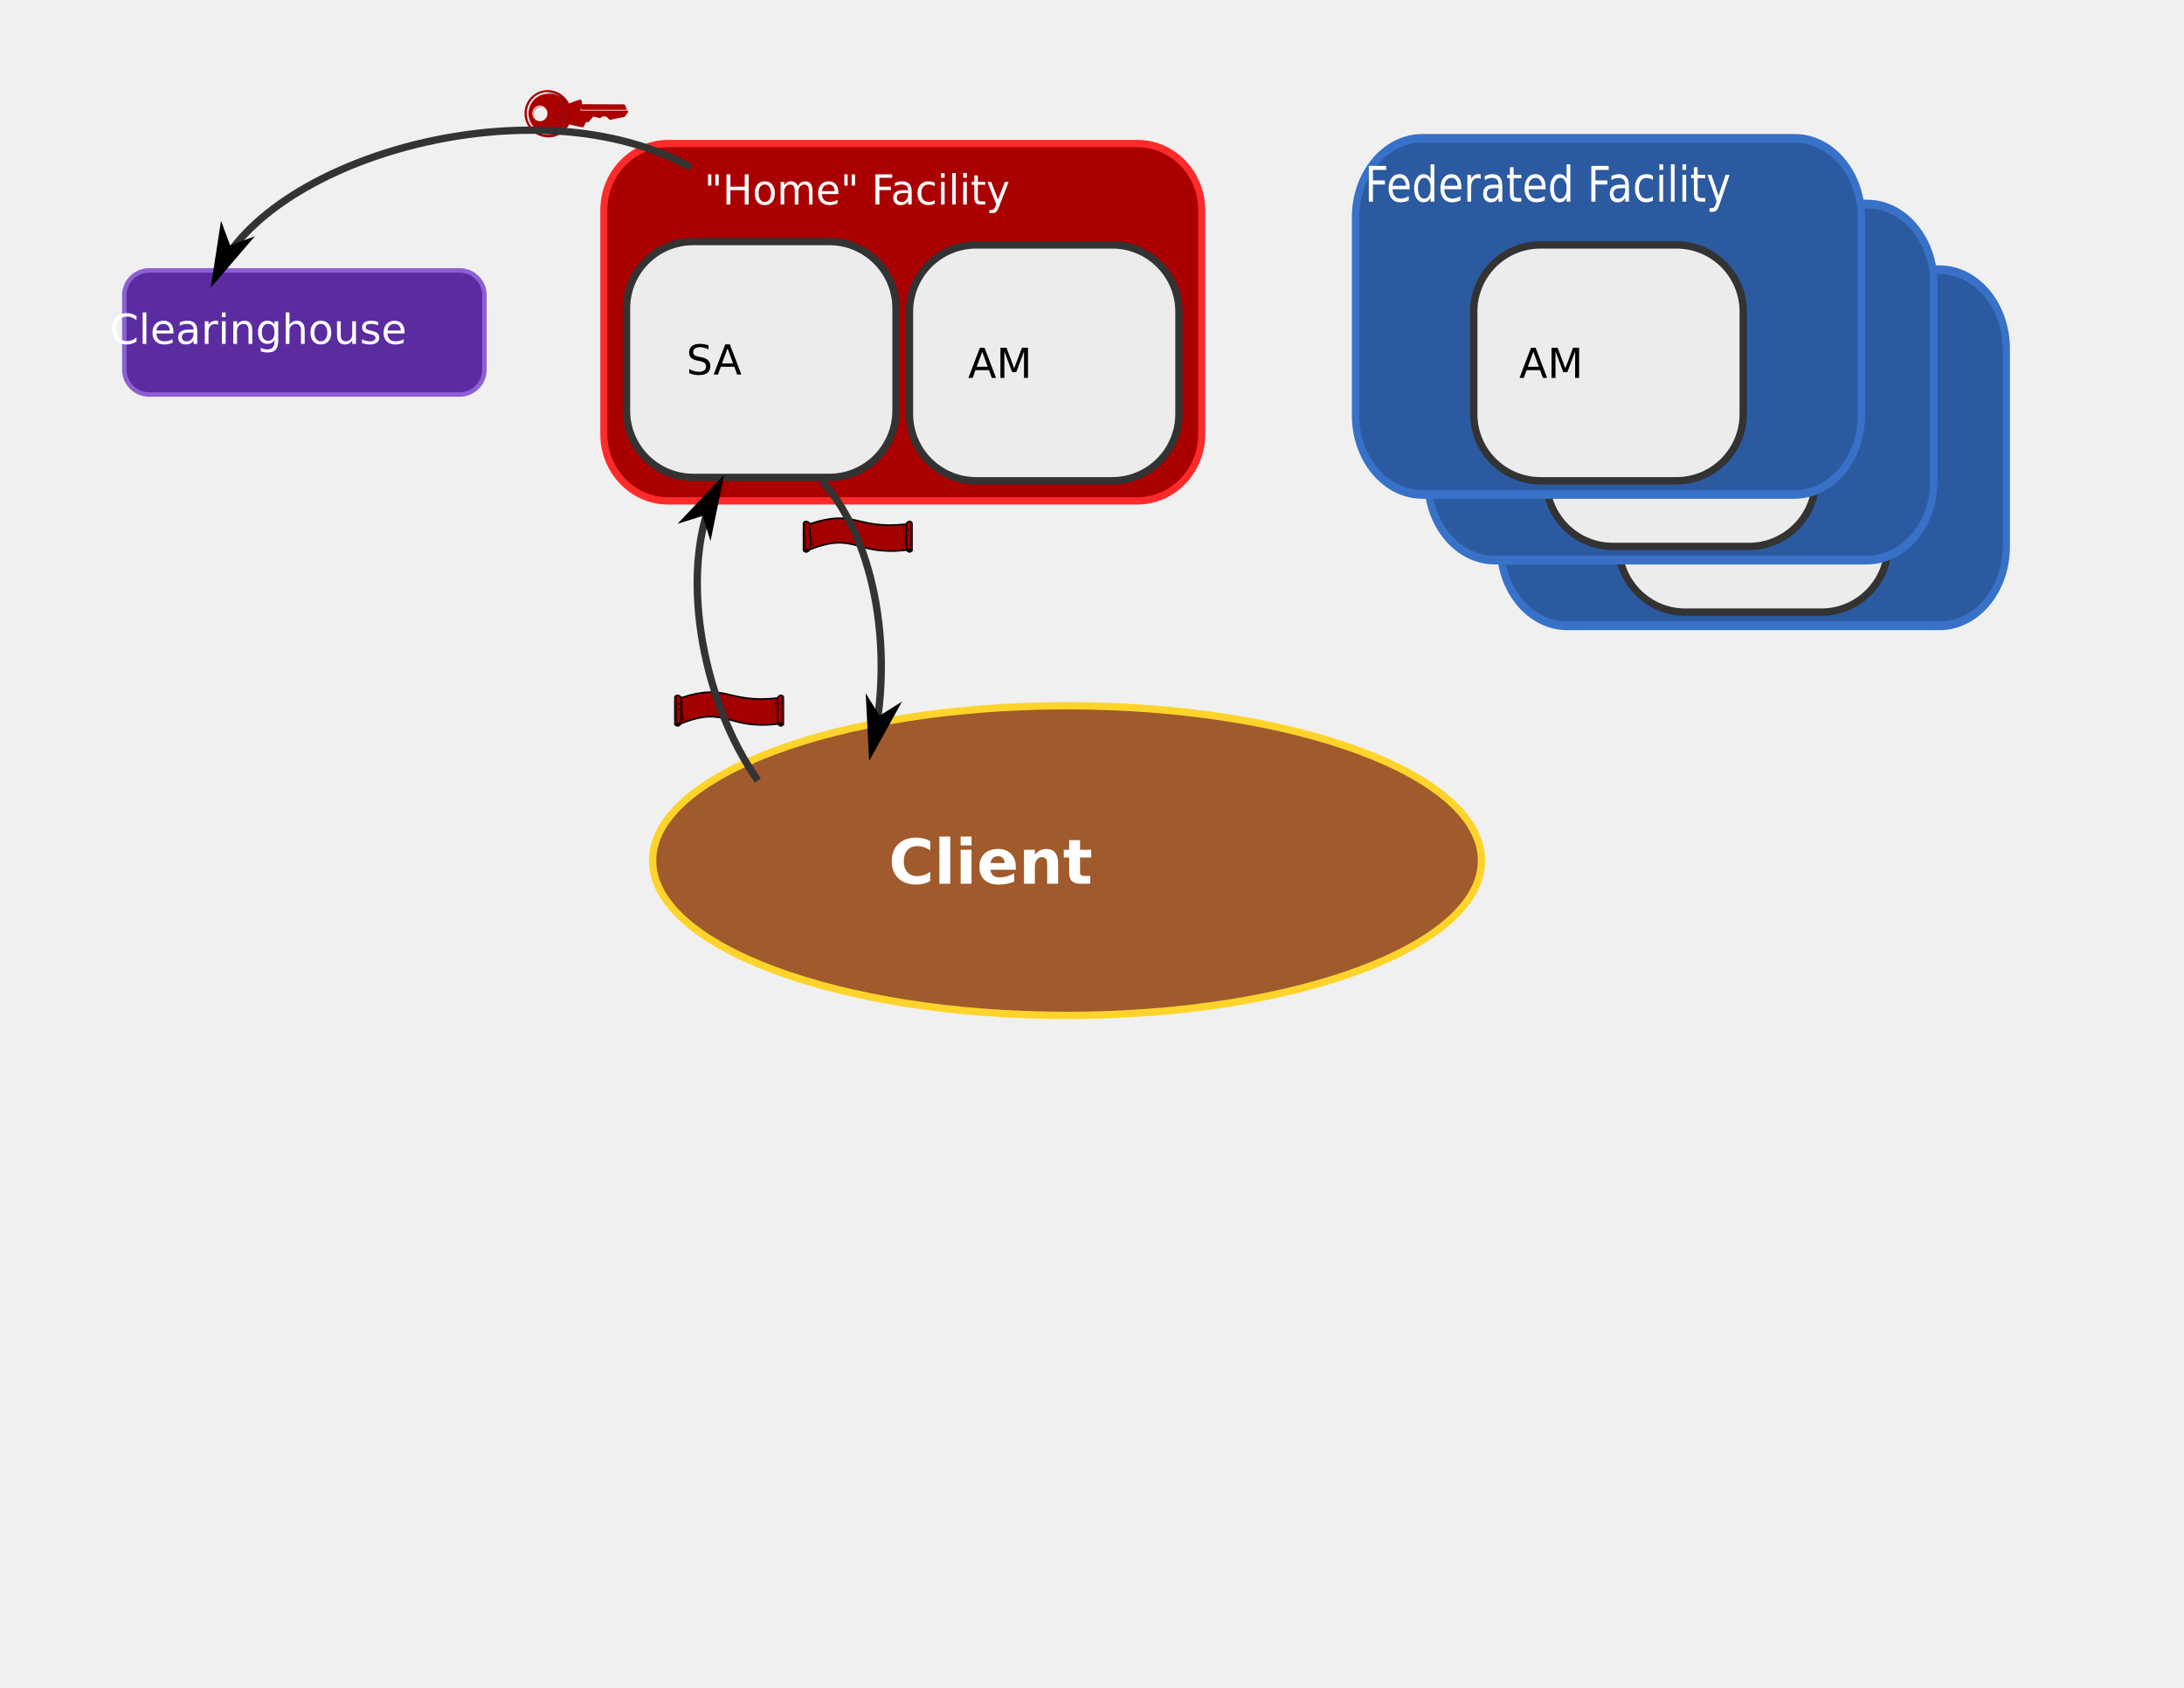
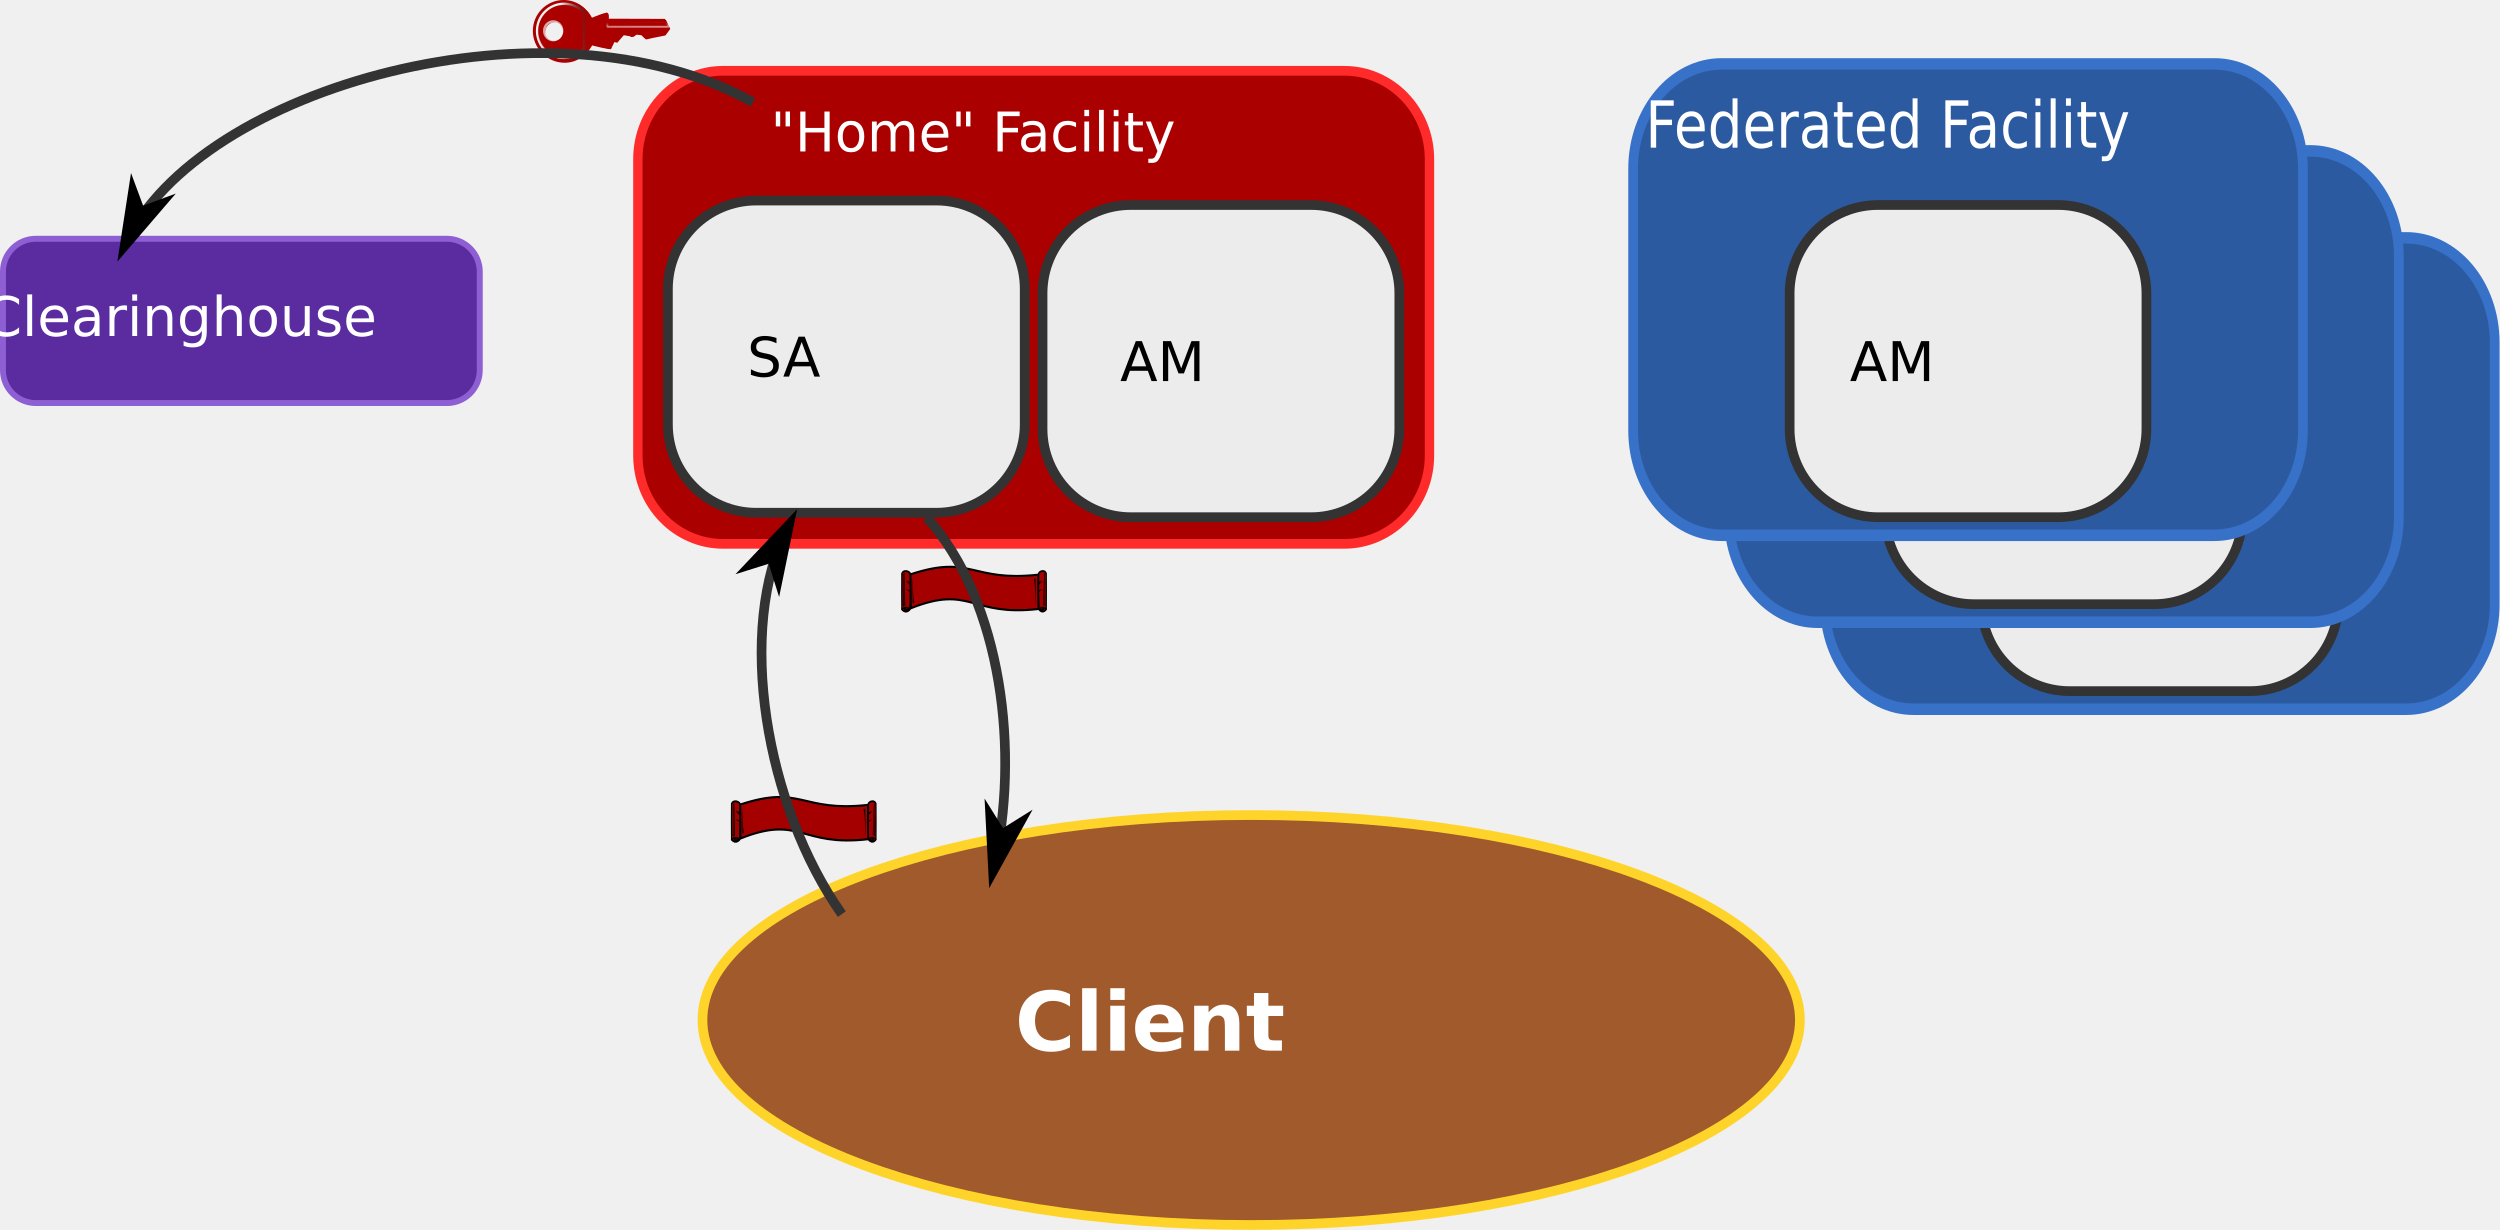
- <svg xmlns="http://www.w3.org/2000/svg" xmlns:xlink="http://www.w3.org/1999/xlink" width="792pt" height="612pt" id="svg3237">
+ <svg xmlns="http://www.w3.org/2000/svg" xmlns:xlink="http://www.w3.org/1999/xlink" width="912.973" height="449.132" id="svg3237" version="1.0">
  <defs id="defs3239">
    <linearGradient xlink:href="#linearGradient6204" id="linearGradient7203" gradientUnits="userSpaceOnUse" x1="278.156" y1="206.188" x2="278.031" y2="190.188" />
    <linearGradient xlink:href="#linearGradient4522" id="linearGradient7201" gradientUnits="userSpaceOnUse" gradientTransform="translate(-10.30356,0.4545686)" x1="175.67" y1="210.618" x2="215.277" y2="206.368" />
-     <marker orient="auto" refY="0.0" refX="0.0" id="Arrow1Mend" style="overflow:visible;">
-       <path id="path4203" d="M 0.0,0.0 L 5.0,-5.0 L -12.5,0.0 L 5.0,5.0 L 0.0,0.0 z " style="fill-rule:evenodd;stroke:#000000;stroke-width:1.0pt;marker-start:none;" transform="scale(0.4) rotate(180) translate(10,0)" />
+     <marker orient="auto" refY="0" refX="0" id="Arrow1Mend" style="overflow:visible">
+       <path id="path4203" d="M 0,0 L 5,-5 L -12.5,0 L 5,5 L 0,0 z" style="fill-rule:evenodd;stroke:#000000;stroke-width:1pt;marker-start:none" transform="matrix(-0.4,0,0,-0.4,-4,0)" />
    </marker>
-     <marker orient="auto" refY="0.0" refX="0.0" id="Arrow1Lend" style="overflow:visible;">
-       <path id="path4197" d="M 0.0,0.0 L 5.0,-5.0 L -12.5,0.0 L 5.0,5.0 L 0.0,0.0 z " style="fill-rule:evenodd;stroke:#000000;stroke-width:1.0pt;marker-start:none;" transform="scale(0.8) rotate(180) translate(12.5,0)" />
+     <marker orient="auto" refY="0" refX="0" id="Arrow1Lend" style="overflow:visible">
+       <path id="path4197" d="M 0,0 L 5,-5 L -12.5,0 L 5,5 L 0,0 z" style="fill-rule:evenodd;stroke:#000000;stroke-width:1pt;marker-start:none" transform="matrix(-0.8,0,0,-0.8,-10,0)" />
    </marker>
    <linearGradient id="linearGradient6204">
      <stop style="stop-color:#ffffff;stop-opacity:1;" offset="0" id="stop6206" />
      <stop style="stop-color:#ffffff;stop-opacity:0;" offset="1" id="stop6208" />
    </linearGradient>
    <linearGradient xlink:href="#linearGradient6204" id="linearGradient6957" gradientUnits="userSpaceOnUse" x1="278.156" y1="206.188" x2="278.031" y2="190.188" />
    <linearGradient id="linearGradient4522">
      <stop style="stop-color:#f4f3f2;stop-opacity:1;" offset="0" id="stop4524" />
      <stop style="stop-color:#363637;stop-opacity:0.47;" offset="1" id="stop4526" />
    </linearGradient>
    <linearGradient xlink:href="#linearGradient4522" id="linearGradient6955" gradientUnits="userSpaceOnUse" gradientTransform="translate(-10.30356,0.4545686)" x1="175.67" y1="210.618" x2="215.277" y2="206.368" />
  </defs>
-   <g id="layer1">
+   <g id="layer1" transform="translate(-59.02045,-43.54593)">
    <g transform="matrix(7.6643056e-2,0,0,0.1107394,323.0057,301.6514)" id="g6595">
      <g id="g6597" transform="matrix(1.062727,0,0,1.165379,85.8181,-68.36138)">
        <g transform="translate(-38.13351,-1.292893)" id="g6599">
          <path style="fill:#a40000;fill-rule:evenodd;stroke:#000000;stroke-width:5.459;stroke-linecap:butt;stroke-linejoin:miter;stroke-miterlimit:4;stroke-dasharray:none;stroke-opacity:1" d="M 609.257,334.007 C 615.863,326.622 637.403,323.74 643.721,334.007 C 643.721,372.013 644.583,402.634 643.721,435.597 C 633.669,444.423 620.171,443.703 610.406,435.597 C 608.683,402.634 608.97,372.013 609.257,334.007 z" id="path6601" />
          <path style="fill:none;fill-rule:evenodd;stroke:#000000;stroke-width:4.759;stroke-linecap:round;stroke-linejoin:round;stroke-miterlimit:4;stroke-dasharray:none;stroke-opacity:1" d="M 642.695,436.38 C 644.91,435.088 633.056,428.126 619.168,431.557 C 611.738,433.393 611.869,437.608 626.781,437.339 C 636.584,437.162 630.925,433.492 627.116,431.568" id="path6603" />
          <path style="fill:#000000;fill-opacity:1;fill-rule:evenodd;stroke:none;stroke-width:1px;stroke-linecap:butt;stroke-linejoin:miter;stroke-opacity:1" d="M 609.375,359.531 C 609.375,359.531 606.591,369.714 609.969,364.562 C 613.375,359.367 618.491,358.055 628.062,355 C 620.958,355.222 617.086,355.268 609.375,359.531 z" id="path6605" />
          <path style="fill:#000000;fill-opacity:1;fill-rule:evenodd;stroke:none;stroke-width:1px;stroke-linecap:butt;stroke-linejoin:miter;stroke-opacity:1" d="M 607.969,363.546 C 607.969,363.546 605.185,373.729 608.563,368.578 C 611.969,363.382 617.085,362.07 626.657,359.015 C 619.553,359.237 615.681,359.283 607.969,363.546 z" id="path6607" />
          <path style="fill:#000000;fill-opacity:1;fill-rule:evenodd;stroke:none;stroke-width:1px;stroke-linecap:butt;stroke-linejoin:miter;stroke-opacity:1" d="M 609.03,383.699 C 609.03,383.699 606.246,393.882 609.624,388.73 C 613.03,383.535 618.146,382.223 627.718,379.168 C 620.613,379.39 616.741,379.436 609.03,383.699 z" id="path6609" />
        </g>
        <path id="path6611" d="M 596.439,331.571 L 590.99,422.935 C 591.867,422.785 592.705,422.799 594.121,422.922 C 595.748,388.354 597.182,335.373 598.094,335.32 C 598.524,335.296 598.78,357.739 597.147,423.403 C 598.922,423.775 599.552,424.163 601.005,424.734 L 599.914,333.723 C 599.481,332.536 597.479,331.581 596.439,331.571 z" style="fill:#000000;fill-opacity:1;fill-rule:evenodd;stroke:none;stroke-width:1px;stroke-linecap:butt;stroke-linejoin:miter;stroke-opacity:1" />
      </g>
      <g id="g6613" transform="matrix(1.062727,0,0,1.165379,-77.84185,-68.36138)">
        <g transform="matrix(-1.093978,0,0,1,816.5635,-1.207288)" id="g6615">
          <path style="fill:#a40000;fill-rule:evenodd;stroke:#000000;stroke-width:5.459;stroke-linecap:butt;stroke-linejoin:miter;stroke-miterlimit:4;stroke-dasharray:none;stroke-opacity:1" d="M 609.257,334.007 C 615.863,326.622 637.403,323.74 643.721,334.007 C 643.721,372.013 644.583,402.634 643.721,435.597 C 633.669,444.423 620.171,443.703 610.406,435.597 C 608.683,402.634 608.97,372.013 609.257,334.007 z" id="path6617" />
          <path style="fill:none;fill-rule:evenodd;stroke:#000000;stroke-width:4.759;stroke-linecap:round;stroke-linejoin:round;stroke-miterlimit:4;stroke-dasharray:none;stroke-opacity:1" d="M 642.695,436.38 C 644.91,435.088 633.056,428.126 619.168,431.557 C 611.738,433.393 611.869,437.608 626.781,437.339 C 636.584,437.162 630.925,433.492 627.116,431.568" id="path6619" />
          <path style="fill:#000000;fill-opacity:1;fill-rule:evenodd;stroke:none;stroke-width:1px;stroke-linecap:butt;stroke-linejoin:miter;stroke-opacity:1" d="M 609.375,359.531 C 609.375,359.531 606.591,369.714 609.969,364.562 C 613.375,359.367 618.491,358.055 628.062,355 C 620.958,355.222 617.086,355.268 609.375,359.531 z" id="path6621" />
          <path style="fill:#000000;fill-opacity:1;fill-rule:evenodd;stroke:none;stroke-width:1px;stroke-linecap:butt;stroke-linejoin:miter;stroke-opacity:1" d="M 607.969,363.546 C 607.969,363.546 605.185,373.729 608.563,368.578 C 611.969,363.382 617.085,362.07 626.657,359.015 C 619.553,359.237 615.681,359.283 607.969,363.546 z" id="path6623" />
          <path style="fill:#000000;fill-opacity:1;fill-rule:evenodd;stroke:none;stroke-width:1px;stroke-linecap:butt;stroke-linejoin:miter;stroke-opacity:1" d="M 609.03,383.699 C 609.03,383.699 606.246,393.882 609.624,388.73 C 613.03,383.535 618.146,382.223 627.718,379.168 C 620.613,379.39 616.741,379.436 609.03,383.699 z" id="path6625" />
        </g>
        <path id="path6627" d="M 118.882,334.56 L 117.322,426.1 C 118.172,425.896 119.567,425.396 120.958,424.953 C 121.684,390.386 120.145,336.512 121.774,336.1 C 121.828,336.086 123.259,359.137 123.391,424.801 C 124.989,424.387 125.796,424.338 127.426,424.099 L 124.479,332.558 C 121.924,331.989 120.01,333.598 118.882,334.56 z" style="fill:#000000;fill-opacity:1;fill-rule:evenodd;stroke:none;stroke-width:1px;stroke-linecap:butt;stroke-linejoin:miter;stroke-opacity:1" />
      </g>
      <g id="g6629" transform="matrix(1.445306,0,0,1.165379,-134.123,-69.52676)">
        <path id="path6631" d="M 150,336.362 C 352,278.862 349.5,358.362 571,337.362 C 570.5,349.362 571,420.862 572,434.362 C 347,456.862 349.5,364.362 151,432.362 C 151.5,419.362 151,351.862 150,336.362 z" style="fill:#a40000;fill-rule:evenodd;stroke:#000000;stroke-width:6;stroke-linecap:butt;stroke-linejoin:miter;stroke-miterlimit:4;stroke-dasharray:none;stroke-opacity:1" />
        <path id="path6633" d="M 556.438,348.969 C 562.971,373.812 560.376,398.656 563.531,423.5 L 561.938,348.094 L 556.438,348.969 z" style="fill:#000000;fill-opacity:1;fill-rule:evenodd;stroke:none;stroke-width:1px;stroke-linecap:butt;stroke-linejoin:miter;stroke-opacity:1" />
        <path id="path6635" d="M 162.453,416.615 C 156.048,392.286 158.891,368.894 155.797,344.565 C 156.318,369.18 156.839,393.794 157.359,418.409 L 162.453,416.615 z" style="fill:#000000;fill-opacity:1;fill-rule:evenodd;stroke:none;stroke-width:1px;stroke-linecap:butt;stroke-linejoin:miter;stroke-opacity:1" />
      </g>
    </g>
    <g id="g16090" transform="matrix(7.6643056e-2,0,0,0.1107394,385.195,217.5807)">
      <g transform="matrix(1.062727,0,0,1.165379,85.8181,-68.36138)" id="g16092">
        <g id="g16094" transform="translate(-38.13351,-1.292893)">
          <path id="path16096" d="M 609.257,334.007 C 615.863,326.622 637.403,323.74 643.721,334.007 C 643.721,372.013 644.583,402.634 643.721,435.597 C 633.669,444.423 620.171,443.703 610.406,435.597 C 608.683,402.634 608.97,372.013 609.257,334.007 z" style="fill:#a40000;fill-rule:evenodd;stroke:#000000;stroke-width:5.459;stroke-linecap:butt;stroke-linejoin:miter;stroke-miterlimit:4;stroke-dasharray:none;stroke-opacity:1" />
          <path id="path16098" d="M 642.695,436.38 C 644.91,435.088 633.056,428.126 619.168,431.557 C 611.738,433.393 611.869,437.608 626.781,437.339 C 636.584,437.162 630.925,433.492 627.116,431.568" style="fill:none;fill-rule:evenodd;stroke:#000000;stroke-width:4.759;stroke-linecap:round;stroke-linejoin:round;stroke-miterlimit:4;stroke-dasharray:none;stroke-opacity:1" />
          <path id="path16100" d="M 609.375,359.531 C 609.375,359.531 606.591,369.714 609.969,364.562 C 613.375,359.367 618.491,358.055 628.062,355 C 620.958,355.222 617.086,355.268 609.375,359.531 z" style="fill:#000000;fill-opacity:1;fill-rule:evenodd;stroke:none;stroke-width:1px;stroke-linecap:butt;stroke-linejoin:miter;stroke-opacity:1" />
          <path id="path16102" d="M 607.969,363.546 C 607.969,363.546 605.185,373.729 608.563,368.578 C 611.969,363.382 617.085,362.07 626.657,359.015 C 619.553,359.237 615.681,359.283 607.969,363.546 z" style="fill:#000000;fill-opacity:1;fill-rule:evenodd;stroke:none;stroke-width:1px;stroke-linecap:butt;stroke-linejoin:miter;stroke-opacity:1" />
          <path id="path16104" d="M 609.03,383.699 C 609.03,383.699 606.246,393.882 609.624,388.73 C 613.03,383.535 618.146,382.223 627.718,379.168 C 620.613,379.39 616.741,379.436 609.03,383.699 z" style="fill:#000000;fill-opacity:1;fill-rule:evenodd;stroke:none;stroke-width:1px;stroke-linecap:butt;stroke-linejoin:miter;stroke-opacity:1" />
        </g>
        <path style="fill:#000000;fill-opacity:1;fill-rule:evenodd;stroke:none;stroke-width:1px;stroke-linecap:butt;stroke-linejoin:miter;stroke-opacity:1" d="M 596.439,331.571 L 590.99,422.935 C 591.867,422.785 592.705,422.799 594.121,422.922 C 595.748,388.354 597.182,335.373 598.094,335.32 C 598.524,335.296 598.78,357.739 597.147,423.403 C 598.922,423.775 599.552,424.163 601.005,424.734 L 599.914,333.723 C 599.481,332.536 597.479,331.581 596.439,331.571 z" id="path16106" />
      </g>
      <g transform="matrix(1.062727,0,0,1.165379,-77.84185,-68.36138)" id="g16108">
        <g id="g16110" transform="matrix(-1.093978,0,0,1,816.5635,-1.207288)">
          <path id="path16112" d="M 609.257,334.007 C 615.863,326.622 637.403,323.74 643.721,334.007 C 643.721,372.013 644.583,402.634 643.721,435.597 C 633.669,444.423 620.171,443.703 610.406,435.597 C 608.683,402.634 608.97,372.013 609.257,334.007 z" style="fill:#a40000;fill-rule:evenodd;stroke:#000000;stroke-width:5.459;stroke-linecap:butt;stroke-linejoin:miter;stroke-miterlimit:4;stroke-dasharray:none;stroke-opacity:1" />
          <path id="path16114" d="M 642.695,436.38 C 644.91,435.088 633.056,428.126 619.168,431.557 C 611.738,433.393 611.869,437.608 626.781,437.339 C 636.584,437.162 630.925,433.492 627.116,431.568" style="fill:none;fill-rule:evenodd;stroke:#000000;stroke-width:4.759;stroke-linecap:round;stroke-linejoin:round;stroke-miterlimit:4;stroke-dasharray:none;stroke-opacity:1" />
          <path id="path16116" d="M 609.375,359.531 C 609.375,359.531 606.591,369.714 609.969,364.562 C 613.375,359.367 618.491,358.055 628.062,355 C 620.958,355.222 617.086,355.268 609.375,359.531 z" style="fill:#000000;fill-opacity:1;fill-rule:evenodd;stroke:none;stroke-width:1px;stroke-linecap:butt;stroke-linejoin:miter;stroke-opacity:1" />
          <path id="path16118" d="M 607.969,363.546 C 607.969,363.546 605.185,373.729 608.563,368.578 C 611.969,363.382 617.085,362.07 626.657,359.015 C 619.553,359.237 615.681,359.283 607.969,363.546 z" style="fill:#000000;fill-opacity:1;fill-rule:evenodd;stroke:none;stroke-width:1px;stroke-linecap:butt;stroke-linejoin:miter;stroke-opacity:1" />
          <path id="path16120" d="M 609.03,383.699 C 609.03,383.699 606.246,393.882 609.624,388.73 C 613.03,383.535 618.146,382.223 627.718,379.168 C 620.613,379.39 616.741,379.436 609.03,383.699 z" style="fill:#000000;fill-opacity:1;fill-rule:evenodd;stroke:none;stroke-width:1px;stroke-linecap:butt;stroke-linejoin:miter;stroke-opacity:1" />
        </g>
        <path style="fill:#000000;fill-opacity:1;fill-rule:evenodd;stroke:none;stroke-width:1px;stroke-linecap:butt;stroke-linejoin:miter;stroke-opacity:1" d="M 118.882,334.56 L 117.322,426.1 C 118.172,425.896 119.567,425.396 120.958,424.953 C 121.684,390.386 120.145,336.512 121.774,336.1 C 121.828,336.086 123.259,359.137 123.391,424.801 C 124.989,424.387 125.796,424.338 127.426,424.099 L 124.479,332.558 C 121.924,331.989 120.01,333.598 118.882,334.56 z" id="path16122" />
      </g>
      <g transform="matrix(1.445306,0,0,1.165379,-134.123,-69.52676)" id="g16124">
        <path style="fill:#a40000;fill-rule:evenodd;stroke:#000000;stroke-width:6;stroke-linecap:butt;stroke-linejoin:miter;stroke-miterlimit:4;stroke-dasharray:none;stroke-opacity:1" d="M 150,336.362 C 352,278.862 349.5,358.362 571,337.362 C 570.5,349.362 571,420.862 572,434.362 C 347,456.862 349.5,364.362 151,432.362 C 151.5,419.362 151,351.862 150,336.362 z" id="path16126" />
        <path style="fill:#000000;fill-opacity:1;fill-rule:evenodd;stroke:none;stroke-width:1px;stroke-linecap:butt;stroke-linejoin:miter;stroke-opacity:1" d="M 556.438,348.969 C 562.971,373.812 560.376,398.656 563.531,423.5 L 561.938,348.094 L 556.438,348.969 z" id="path16128" />
        <path style="fill:#000000;fill-opacity:1;fill-rule:evenodd;stroke:none;stroke-width:1px;stroke-linecap:butt;stroke-linejoin:miter;stroke-opacity:1" d="M 162.453,416.615 C 156.048,392.286 158.891,368.894 155.797,344.565 C 156.318,369.18 156.839,393.794 157.359,418.409 L 162.453,416.615 z" id="path16130" />
      </g>
    </g>
    <g transform="translate(70.03341,63.51868)" id="g4148">
      <g transform="matrix(1.001861,0,0,1.186259,-59.93064,-102.8731)" id="g4150">
        <rect style="fill:#2c5aa0;fill-opacity:1;stroke:#3771c8;stroke-width:3.543;stroke-miterlimit:4;stroke-dasharray:none;stroke-dashoffset:0;stroke-opacity:1" id="rect4152" width="244.151" height="145.108" x="714.025" y="143.107" ry="32.246" />
        <text xml:space="preserve" style="font-size:20px;font-style:normal;font-weight:normal;text-align:center;text-anchor:middle;fill:#ffffff;fill-opacity:1;stroke:none;stroke-width:1px;stroke-linecap:butt;stroke-linejoin:miter;stroke-opacity:1;font-family:Bitstream Vera Sans" x="835.417" y="168.902" id="text4154">
          <tspan id="tspan4156" x="835.417" y="168.902">Federated Facility</tspan>
        </text>
      </g>
      <g id="g4158" transform="translate(269.5763,0)">
        <rect style="fill:#ececec;fill-opacity:1;stroke:#333333;stroke-width:3.543;stroke-miterlimit:4;stroke-dasharray:none;stroke-dashoffset:0;stroke-opacity:1" id="rect4160" width="130.295" height="114.008" x="443.002" y="118.412" ry="32.246" />
        <text xml:space="preserve" style="font-size:20px;font-style:normal;font-weight:normal;text-align:center;text-anchor:middle;fill:#000000;fill-opacity:1;stroke:none;stroke-width:1px;stroke-linecap:butt;stroke-linejoin:miter;stroke-opacity:1;font-family:Bitstream Vera Sans" x="509.053" y="182.706" id="text4162">
          <tspan id="tspan4164" x="509.053" y="182.706">AM</tspan>
        </text>
      </g>
    </g>
    <g id="g4130" transform="translate(35.01671,31.75932)">
      <g id="g4132" transform="matrix(1.001861,0,0,1.186259,-59.93064,-102.8731)">
        <rect ry="32.246" y="143.107" x="714.025" height="145.108" width="244.151" id="rect4134" style="fill:#2c5aa0;fill-opacity:1;stroke:#3771c8;stroke-width:3.543;stroke-miterlimit:4;stroke-dasharray:none;stroke-dashoffset:0;stroke-opacity:1" />
        <text id="text4136" y="168.902" x="835.417" style="font-size:20px;font-style:normal;font-weight:normal;text-align:center;text-anchor:middle;fill:#ffffff;fill-opacity:1;stroke:none;stroke-width:1px;stroke-linecap:butt;stroke-linejoin:miter;stroke-opacity:1;font-family:Bitstream Vera Sans" xml:space="preserve">
          <tspan y="168.902" x="835.417" id="tspan4138">Federated Facility</tspan>
        </text>
      </g>
      <g transform="translate(269.5763,0)" id="g4140">
        <rect ry="32.246" y="118.412" x="443.002" height="114.008" width="130.295" id="rect4142" style="fill:#ececec;fill-opacity:1;stroke:#333333;stroke-width:3.543;stroke-miterlimit:4;stroke-dasharray:none;stroke-dashoffset:0;stroke-opacity:1" />
        <text id="text4144" y="182.706" x="509.053" style="font-size:20px;font-style:normal;font-weight:normal;text-align:center;text-anchor:middle;fill:#000000;fill-opacity:1;stroke:none;stroke-width:1px;stroke-linecap:butt;stroke-linejoin:miter;stroke-opacity:1;font-family:Bitstream Vera Sans" xml:space="preserve">
          <tspan y="182.706" x="509.053" id="tspan4146">AM</tspan>
        </text>
      </g>
    </g>
    <g id="g4085">
      <path transform="translate(96.73889,-16.12315)" d="M 619.59,432.172 A 200.388,74.857 0 1 1 218.814,432.172 A 200.388,74.857 0 1 1 619.59,432.172 z" id="path3254" style="fill:#a05a2c;fill-opacity:1;stroke:#ffd42a;stroke-width:3.543;stroke-miterlimit:4;stroke-dasharray:none;stroke-dashoffset:0;stroke-opacity:1" />
      <text id="text4034" y="427.233" x="515.545" style="font-size:30px;font-style:normal;font-variant:normal;font-weight:bold;font-stretch:normal;text-align:center;line-height:125%;writing-mode:lr-tb;text-anchor:middle;fill:#ffffff;fill-opacity:1;stroke:none;stroke-width:1px;stroke-linecap:butt;stroke-linejoin:miter;stroke-opacity:1;font-family:Bitstream Vera Sans;-inkscape-font-specification:Bitstream Vera Sans Bold" xml:space="preserve">
        <tspan y="427.233" x="515.545" id="tspan4036">Client</tspan>
      </text>
    </g>
    <g id="g4050">
      <rect ry="12" y="130.74" x="60.105" height="59.998" width="174.121" id="rect4028" style="fill:#5a2ca0;fill-opacity:1;stroke:#8d5fd3;stroke-width:2.17;stroke-miterlimit:4;stroke-dasharray:none;stroke-dashoffset:0;stroke-opacity:1" />
      <text id="text4038" y="166.257" x="147.137" style="font-size:20px;font-style:normal;font-weight:normal;text-align:center;text-anchor:middle;fill:#ffffff;fill-opacity:1;stroke:none;stroke-width:1px;stroke-linecap:butt;stroke-linejoin:miter;stroke-opacity:1;font-family:Bitstream Vera Sans" xml:space="preserve">
        <tspan y="166.257" x="147.137" id="tspan4040">Clearinghouse</tspan>
      </text>
    </g>
    <g id="g4060" transform="matrix(0.9654319,0,0,1,-37.13786,0)">
      <rect ry="32.246" y="69.401" x="340.889" height="172.748" width="299.43" id="rect4030" style="fill:#aa0000;fill-opacity:1;stroke:#ff2a2a;stroke-width:3.543;stroke-miterlimit:4;stroke-dasharray:none;stroke-dashoffset:0;stroke-opacity:1" />
      <text id="text4042" y="98.868" x="489.94" style="font-size:20px;font-style:normal;font-weight:normal;text-align:center;text-anchor:middle;fill:#ffffff;fill-opacity:1;stroke:none;stroke-width:1px;stroke-linecap:butt;stroke-linejoin:miter;stroke-opacity:1;font-family:Bitstream Vera Sans" xml:space="preserve">
        <tspan y="98.868" x="489.94" id="tspan4044">"Home" Facility</tspan>
      </text>
    </g>
    <g id="g4107" transform="translate(-3.257368,0)">
      <rect ry="32.246" y="116.784" x="306.193" height="114.008" width="130.295" id="rect4090" style="fill:#ececec;fill-opacity:1;stroke:#333333;stroke-width:3.543;stroke-miterlimit:4;stroke-dasharray:none;stroke-dashoffset:0;stroke-opacity:1" />
      <text id="text4092" y="181.068" x="370.759" style="font-size:20px;font-style:normal;font-weight:normal;text-align:center;text-anchor:middle;fill:#000000;fill-opacity:1;stroke:none;stroke-width:1px;stroke-linecap:butt;stroke-linejoin:miter;stroke-opacity:1;font-family:Bitstream Vera Sans" xml:space="preserve">
        <tspan y="181.068" x="370.759" id="tspan4094">SA</tspan>
      </text>
    </g>
    <g id="g4102" transform="translate(-3.257368,0)">
      <rect style="fill:#ececec;fill-opacity:1;stroke:#333333;stroke-width:3.543;stroke-miterlimit:4;stroke-dasharray:none;stroke-dashoffset:0;stroke-opacity:1" id="rect4096" width="130.295" height="114.008" x="443.002" y="118.412" ry="32.246" />
      <text xml:space="preserve" style="font-size:20px;font-style:normal;font-weight:normal;text-align:center;text-anchor:middle;fill:#000000;fill-opacity:1;stroke:none;stroke-width:1px;stroke-linecap:butt;stroke-linejoin:miter;stroke-opacity:1;font-family:Bitstream Vera Sans" x="509.053" y="182.706" id="text4098">
        <tspan id="tspan4100" x="509.053" y="182.706">AM</tspan>
      </text>
    </g>
    <g id="g4120">
      <g transform="matrix(1.001861,0,0,1.186259,-59.93064,-102.8731)" id="g4055">
        <rect style="fill:#2c5aa0;fill-opacity:1;stroke:#3771c8;stroke-width:3.543;stroke-miterlimit:4;stroke-dasharray:none;stroke-dashoffset:0;stroke-opacity:1" id="rect4032" width="244.151" height="145.108" x="714.025" y="143.107" ry="32.246" />
        <text xml:space="preserve" style="font-size:20px;font-style:normal;font-weight:normal;text-align:center;text-anchor:middle;fill:#ffffff;fill-opacity:1;stroke:none;stroke-width:1px;stroke-linecap:butt;stroke-linejoin:miter;stroke-opacity:1;font-family:Bitstream Vera Sans" x="835.417" y="168.902" id="text4046">
          <tspan id="tspan4048" x="835.417" y="168.902">Federated Facility</tspan>
        </text>
      </g>
      <g id="g4112" transform="translate(269.5763,0)">
        <rect style="fill:#ececec;fill-opacity:1;stroke:#333333;stroke-width:3.543;stroke-miterlimit:4;stroke-dasharray:none;stroke-dashoffset:0;stroke-opacity:1" id="rect4114" width="130.295" height="114.008" x="443.002" y="118.412" ry="32.246" />
        <text xml:space="preserve" style="font-size:20px;font-style:normal;font-weight:normal;text-align:center;text-anchor:middle;fill:#000000;fill-opacity:1;stroke:none;stroke-width:1px;stroke-linecap:butt;stroke-linejoin:miter;stroke-opacity:1;font-family:Bitstream Vera Sans" x="509.053" y="182.706" id="text4116">
          <tspan id="tspan4118" x="509.053" y="182.706">AM</tspan>
        </text>
      </g>
    </g>
-     <path style="fill:none;fill-opacity:1;stroke:#333333;stroke-width:3.543;stroke-miterlimit:4;stroke-dasharray:none;stroke-dashoffset:0;stroke-opacity:1;marker-end:url(#Arrow1Mend)" d="M 366.454,377.373 C 338.766,338.285 327.365,273.137 346.91,235.678" id="path4187" />
-     <path style="fill:none;fill-opacity:1;stroke:#333333;stroke-width:3.543;stroke-miterlimit:4;stroke-dasharray:none;stroke-dashoffset:0;stroke-opacity:1;marker-end:url(#Arrow1Mend)" d="M 397.399,232.42 C 425.087,263.365 431.601,318.741 421.829,361.086" id="path4189" />
+     <path style="fill:none;fill-opacity:1;stroke:#333333;stroke-width:3.543;marker-end:url(#Arrow1Mend);stroke-miterlimit:4;stroke-dasharray:none;stroke-dashoffset:0;stroke-opacity:1" d="M 366.454,377.373 C 338.766,338.285 327.365,273.137 346.91,235.678" id="path4187" />
+     <path style="fill:none;fill-opacity:1;stroke:#333333;stroke-width:3.543;marker-end:url(#Arrow1Mend);stroke-miterlimit:4;stroke-dasharray:none;stroke-dashoffset:0;stroke-opacity:1" d="M 397.399,232.42 C 425.087,263.365 431.601,318.741 421.829,361.086" id="path4189" />
    <g transform="matrix(0.1836458,0,0,0.1845079,234.7835,16.65519)" id="g15465" style="fill:#aa0000">
      <path id="path15467" d="M 165.622,147.743 C 131.887,147.743 104.528,175.133 104.528,208.868 C 104.528,242.603 131.887,269.962 165.622,269.962 C 189.744,269.962 208.404,256.234 220.528,235.649 C 220.528,235.649 256.882,245.119 258.059,242.68 L 264.636,229.058 L 270.449,230.327 L 283.334,215.435 L 295.455,217.455 L 297.934,218.993 L 302.622,218.774 L 308.569,214.409 L 318.669,215.42 L 327.574,223.929 L 340.803,220.94 L 366.153,215.93 L 375.747,203.055 L 367.153,185.118 L 253.372,184.743 C 253.372,184.743 254.459,176.537 252.997,173.493 C 252.21,171.854 248.644,168.43 245.172,174.108 C 240.856,181.168 221.153,183.305 221.153,183.305 C 211.468,162.329 190.229,147.743 165.622,147.743 z M 145.184,190.18 C 155.077,190.18 163.091,198.491 163.091,208.743 C 163.091,218.995 155.077,227.337 145.184,227.337 C 135.292,227.337 127.247,218.995 127.247,208.743 C 127.247,198.491 135.292,190.18 145.184,190.18 z" style="opacity:1;fill:#aa0000;fill-opacity:1;fill-rule:nonzero;stroke:none;stroke-width:1.276;stroke-linecap:round;stroke-linejoin:bevel;stroke-miterlimit:4;stroke-dasharray:none;stroke-dashoffset:0;stroke-opacity:1" />
      <path style="opacity:1;fill:#aa0000;fill-opacity:1;fill-rule:nonzero;stroke:none;stroke-width:1.276;stroke-linecap:round;stroke-linejoin:bevel;stroke-miterlimit:4;stroke-dasharray:none;stroke-dashoffset:0;stroke-opacity:1" d="M 163.622,145.743 C 129.887,145.743 102.528,173.133 102.528,206.868 C 102.528,240.603 129.887,267.962 163.622,267.962 C 187.744,267.962 206.404,254.234 218.528,233.649 C 218.528,233.649 254.865,243.154 256.059,240.68 L 262.636,227.058 L 268.449,228.327 L 281.334,213.435 L 293.455,215.455 L 295.934,216.993 L 300.622,216.774 L 306.569,212.409 L 316.669,213.42 L 325.574,221.929 L 338.803,218.94 L 364.153,213.93 L 373.747,201.055 L 365.153,183.118 L 251.372,182.743 C 251.372,182.743 252.459,174.537 250.997,171.493 C 249.423,168.216 219.153,181.305 219.153,181.305 C 209.468,160.329 188.229,145.743 163.622,145.743 z M 143.184,188.18 C 153.077,188.18 161.091,196.491 161.091,206.743 C 161.091,216.995 153.077,225.337 143.184,225.337 C 133.292,225.337 125.247,216.995 125.247,206.743 C 125.247,196.491 133.292,188.18 143.184,188.18 z" id="path15469" />
      <path id="path15471" d="M 164.461,153.276 C 134.908,153.276 110.898,177.286 110.898,206.839 C 110.898,236.392 134.908,260.37 164.461,260.37 C 180.297,260.37 194.531,253.467 204.336,242.526 L 204.336,171.12 C 194.531,160.179 180.297,153.276 164.461,153.276 z M 142.992,188.12 C 152.884,188.12 160.898,196.43 160.898,206.682 C 160.898,216.935 152.884,225.276 142.992,225.276 C 133.099,225.276 125.054,216.935 125.054,206.682 C 125.054,196.43 133.099,188.12 142.992,188.12 z" style="opacity:1;fill:#aa0000;fill-opacity:1;fill-rule:nonzero;stroke:url(#linearGradient7201);stroke-width:4.761;stroke-linecap:round;stroke-linejoin:bevel;stroke-miterlimit:4;stroke-dasharray:none;stroke-dashoffset:0;stroke-opacity:1" />
      <path id="path15473" d="M 166.026,154.69 C 136.473,154.69 112.464,178.7 112.464,208.253 C 112.464,237.806 136.473,261.784 166.026,261.784 C 181.863,261.784 196.097,254.881 205.901,243.94 L 205.901,172.534 C 196.097,161.593 181.863,154.69 166.026,154.69 z M 144.558,189.534 C 154.45,189.534 162.464,197.844 162.464,208.097 C 162.464,218.349 154.45,226.69 144.558,226.69 C 134.665,226.69 126.62,218.349 126.62,208.097 C 126.62,197.844 134.665,189.534 144.558,189.534 z" style="opacity:0.324;fill:#aa0000;fill-opacity:1;fill-rule:nonzero;stroke:#f4f3f2;stroke-width:4.761;stroke-linecap:round;stroke-linejoin:bevel;stroke-miterlimit:4;stroke-dasharray:none;stroke-dashoffset:0;stroke-opacity:0" />
      <path id="path15475" d="M 250.656,189.344 L 250.656,198.531 L 372.531,198.531 L 368.125,189.344 L 250.656,189.344 z" style="opacity:1;fill:#aa0000;fill-opacity:1;fill-rule:nonzero;stroke:url(#linearGradient7203);stroke-width:3.732;stroke-linecap:round;stroke-linejoin:bevel;stroke-miterlimit:4;stroke-dasharray:none;stroke-dashoffset:0;stroke-opacity:1" />
      <path style="opacity:0.838;fill:#aa0000;fill-opacity:1;fill-rule:evenodd;stroke:none;stroke-width:1px;stroke-linecap:butt;stroke-linejoin:miter;stroke-opacity:1" d="M 259.135,220.53 C 259.135,220.53 260.177,234.307 257.288,239.698 C 256.967,240.296 254.449,242.048 253.806,241.828 C 252.537,241.394 247.94,240.937 247.94,240.937 L 259.135,220.53 z" id="path15477" />
    </g>
-     <path style="fill:none;fill-opacity:1;stroke:#333333;stroke-width:3.543;stroke-miterlimit:4;stroke-dasharray:none;stroke-dashoffset:0;stroke-opacity:1;marker-start:none;marker-mid:none;marker-end:url(#Arrow1Mend)" d="M 333.98,80.918 C 260.274,39.458 131.288,75.16 104.8,132.742" id="path7214" />
+     <path style="fill:none;fill-opacity:1;stroke:#333333;stroke-width:3.543;marker-start:none;marker-mid:none;marker-end:url(#Arrow1Mend);stroke-miterlimit:4;stroke-dasharray:none;stroke-dashoffset:0;stroke-opacity:1" d="M 333.98,80.918 C 260.274,39.458 131.288,75.16 104.8,132.742" id="path7214" />
  </g>
</svg>
